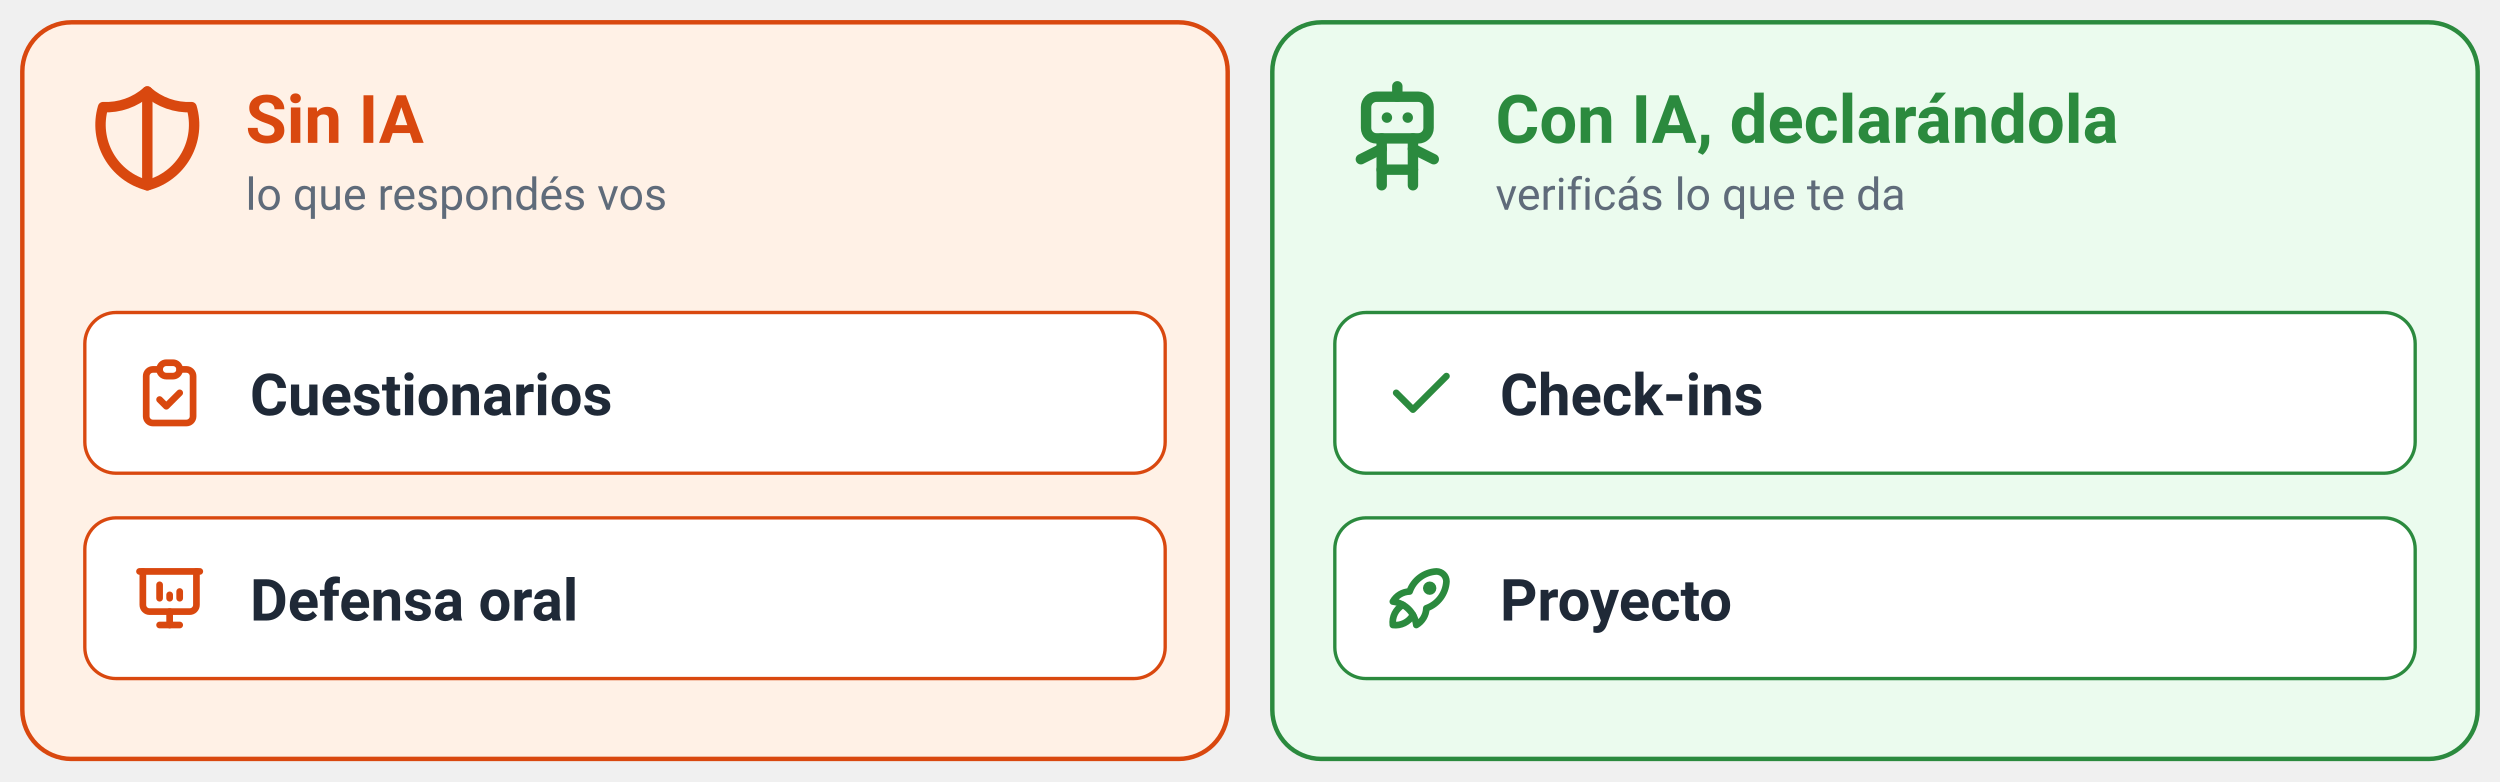
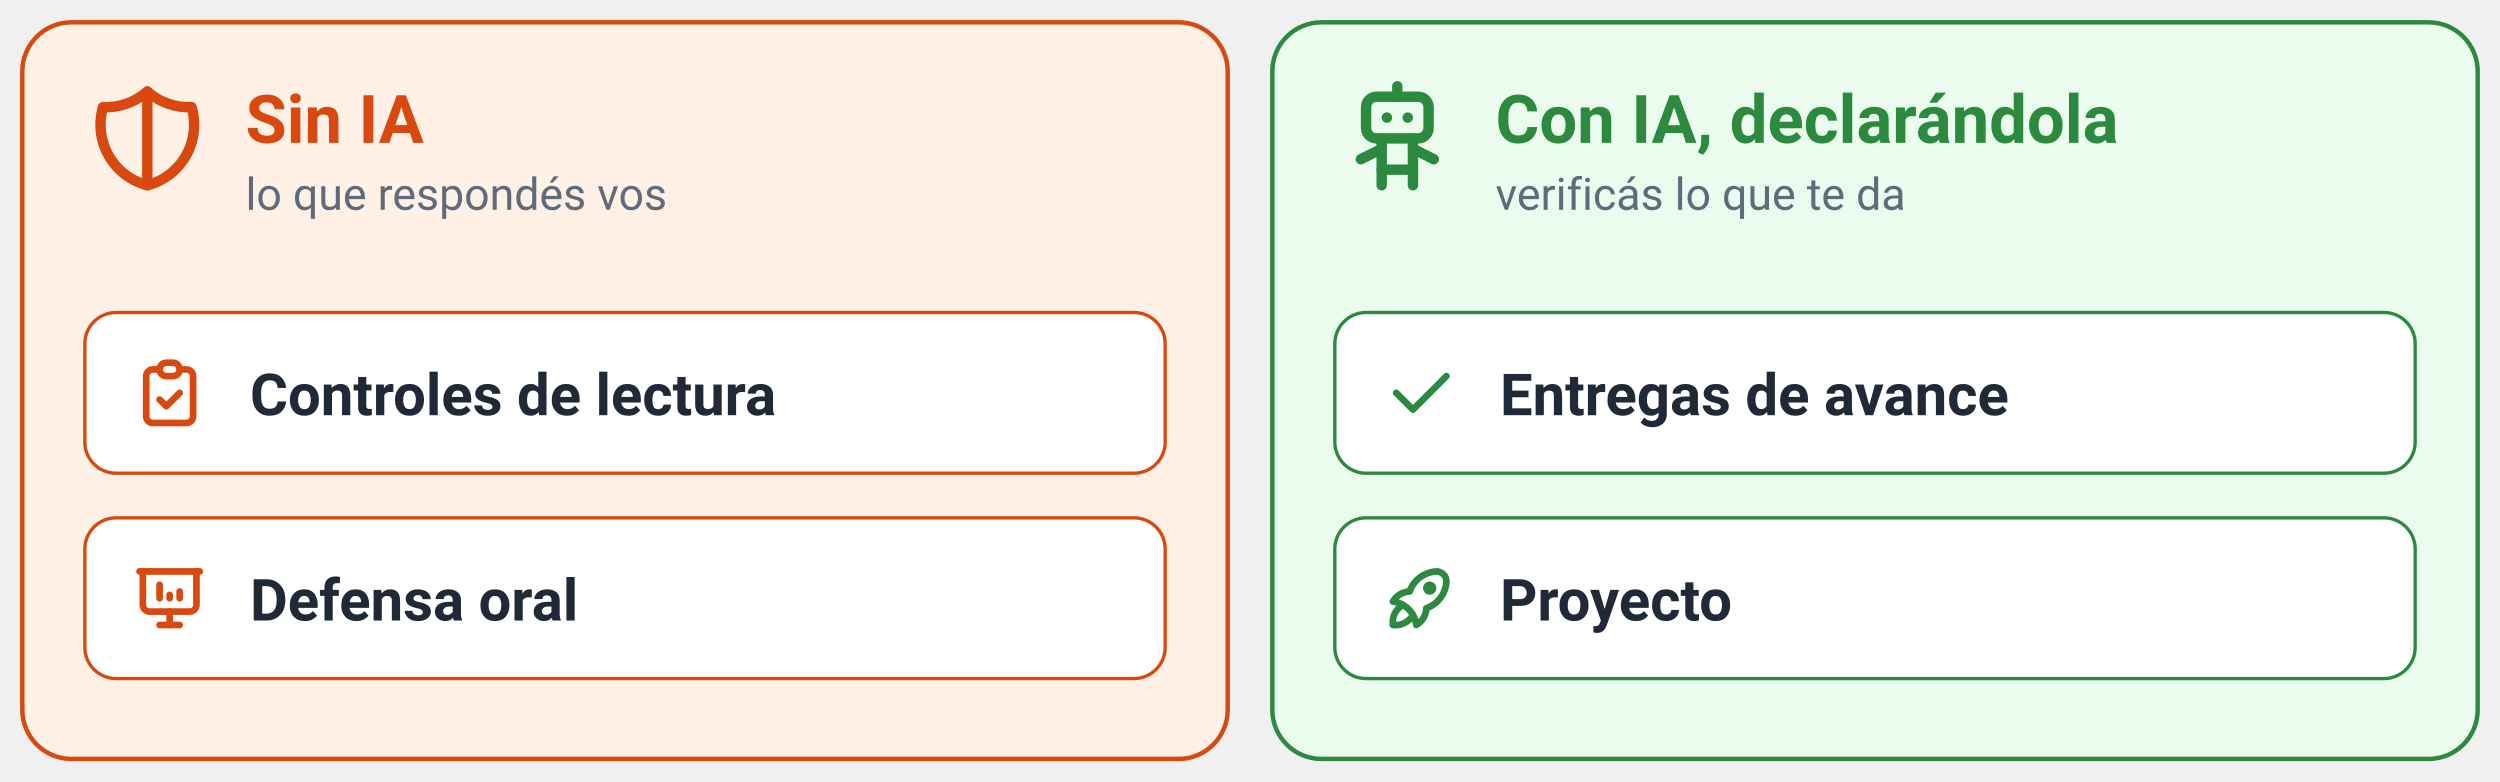
<svg xmlns="http://www.w3.org/2000/svg" viewBox="0 0 1120 350" width="1120" height="350" role="img">
  <rect x="10" y="10" width="540" height="330" rx="22" fill="#fff1e6" stroke="#d9480f" stroke-width="2" />
  <g transform="translate(38,34) scale(2.333333)" fill="none" stroke="#d9480f" stroke-width="2" stroke-linecap="round" stroke-linejoin="round">
    <path d="" fill="none" />
    <path d="M12 3a12 12 0 0 0 8.5 3a12 12 0 0 1 -8.5 15a12 12 0 0 1 -8.5 -15a12 12 0 0 0 8.5 -3" />
    <path d="M12 3v18" />
  </g>
  <text x="110" y="64" text-anchor="start" font-family="Segoe UI, Roboto, Arial, sans-serif" font-size="30" font-weight="700" fill="#d9480f">Sin IA</text>
  <text x="110" y="94" text-anchor="start" font-family="Segoe UI, Roboto, Arial, sans-serif" font-size="20" font-weight="400" fill="#5f6b7a">lo que respondés vos</text>
  <rect x="38" y="140" width="484" height="72" rx="14" fill="#ffffff" stroke="#d9480f" stroke-width="1.5" />
  <g transform="translate(58,158) scale(1.5)" fill="none" stroke="#d9480f" stroke-width="2" stroke-linecap="round" stroke-linejoin="round">
    <path d="" fill="none" />
    <path d="M9 5h-2a2 2 0 0 0 -2 2v12a2 2 0 0 0 2 2h10a2 2 0 0 0 2 -2v-12a2 2 0 0 0 -2 -2h-2" />
    <path d="M9 5a2 2 0 0 1 2 -2h2a2 2 0 0 1 2 2a2 2 0 0 1 -2 2h-2a2 2 0 0 1 -2 -2" />
    <path d="M9 14l2 2l4 -4" />
  </g>
-   <text x="112" y="186" text-anchor="start" font-family="Segoe UI, Roboto, Arial, sans-serif" font-size="26" font-weight="700" fill="#1f2937">Cuestionarios</text>
+   <text x="112" y="186" text-anchor="start" font-family="Segoe UI, Roboto, Arial, sans-serif" font-size="26" font-weight="700" fill="#1f2937">Controles de lectura</text>
  <rect x="38" y="232" width="484" height="72" rx="14" fill="#ffffff" stroke="#d9480f" stroke-width="1.5" />
  <g transform="translate(58,250) scale(1.5)" fill="none" stroke="#d9480f" stroke-width="2" stroke-linecap="round" stroke-linejoin="round">
    <path d="" fill="none" />
    <path d="M9 12v-4" />
    <path d="M15 12v-2" />
    <path d="M12 12v-1" />
    <path d="M3 4h18" />
    <path d="M4 4v10a2 2 0 0 0 2 2h12a2 2 0 0 0 2 -2v-10" />
    <path d="M12 16v4" />
    <path d="M9 20h6" />
  </g>
  <text x="112" y="278" text-anchor="start" font-family="Segoe UI, Roboto, Arial, sans-serif" font-size="26" font-weight="700" fill="#1f2937">Defensa oral</text>
  <rect x="570" y="10" width="540" height="330" rx="22" fill="#ebfbee" stroke="#2b8a3e" stroke-width="2" />
  <g transform="translate(598,34) scale(2.333333)" fill="none" stroke="#2b8a3e" stroke-width="2" stroke-linecap="round" stroke-linejoin="round">
    <path d="" fill="none" />
    <path d="M6 6a2 2 0 0 1 2 -2h8a2 2 0 0 1 2 2v4a2 2 0 0 1 -2 2h-8a2 2 0 0 1 -2 -2l0 -4" />
    <path d="M12 2v2" />
    <path d="M9 12v9" />
    <path d="M15 12v9" />
    <path d="M5 16l4 -2" />
    <path d="M15 14l4 2" />
    <path d="M9 18h6" />
    <path d="M10 8v.01" />
    <path d="M14 8v.01" />
  </g>
  <text x="670" y="64" text-anchor="start" font-family="Segoe UI, Roboto, Arial, sans-serif" font-size="30" font-weight="700" fill="#2b8a3e">Con IA, declarándola</text>
  <text x="670" y="94" text-anchor="start" font-family="Segoe UI, Roboto, Arial, sans-serif" font-size="20" font-weight="400" fill="#5f6b7a">verificás lo que te da</text>
  <rect x="598" y="140" width="484" height="72" rx="14" fill="#ffffff" stroke="#2b8a3e" stroke-width="1.5" />
  <g transform="translate(618,158) scale(1.5)" fill="none" stroke="#2b8a3e" stroke-width="2" stroke-linecap="round" stroke-linejoin="round">
    <path d="" fill="none" />
    <path d="M5 12l5 5l10 -10" />
  </g>
-   <text x="672" y="186" text-anchor="start" font-family="Segoe UI, Roboto, Arial, sans-serif" font-size="26" font-weight="700" fill="#1f2937">Check-ins</text>
+   <text x="672" y="186" text-anchor="start" font-family="Segoe UI, Roboto, Arial, sans-serif" font-size="26" font-weight="700" fill="#1f2937">Entregas de avance</text>
  <rect x="598" y="232" width="484" height="72" rx="14" fill="#ffffff" stroke="#2b8a3e" stroke-width="1.5" />
  <g transform="translate(618,250) scale(1.5)" fill="none" stroke="#2b8a3e" stroke-width="2" stroke-linecap="round" stroke-linejoin="round">
    <path d="" fill="none" />
    <path d="M4 13a8 8 0 0 1 7 7a6 6 0 0 0 3 -5a9 9 0 0 0 6 -8a3 3 0 0 0 -3 -3a9 9 0 0 0 -8 6a6 6 0 0 0 -5 3" />
    <path d="M7 14a6 6 0 0 0 -3 6a6 6 0 0 0 6 -3" />
    <path d="M14 9a1 1 0 1 0 2 0a1 1 0 1 0 -2 0" />
  </g>
  <text x="672" y="278" text-anchor="start" font-family="Segoe UI, Roboto, Arial, sans-serif" font-size="26" font-weight="700" fill="#1f2937">Proyecto</text>
</svg>
